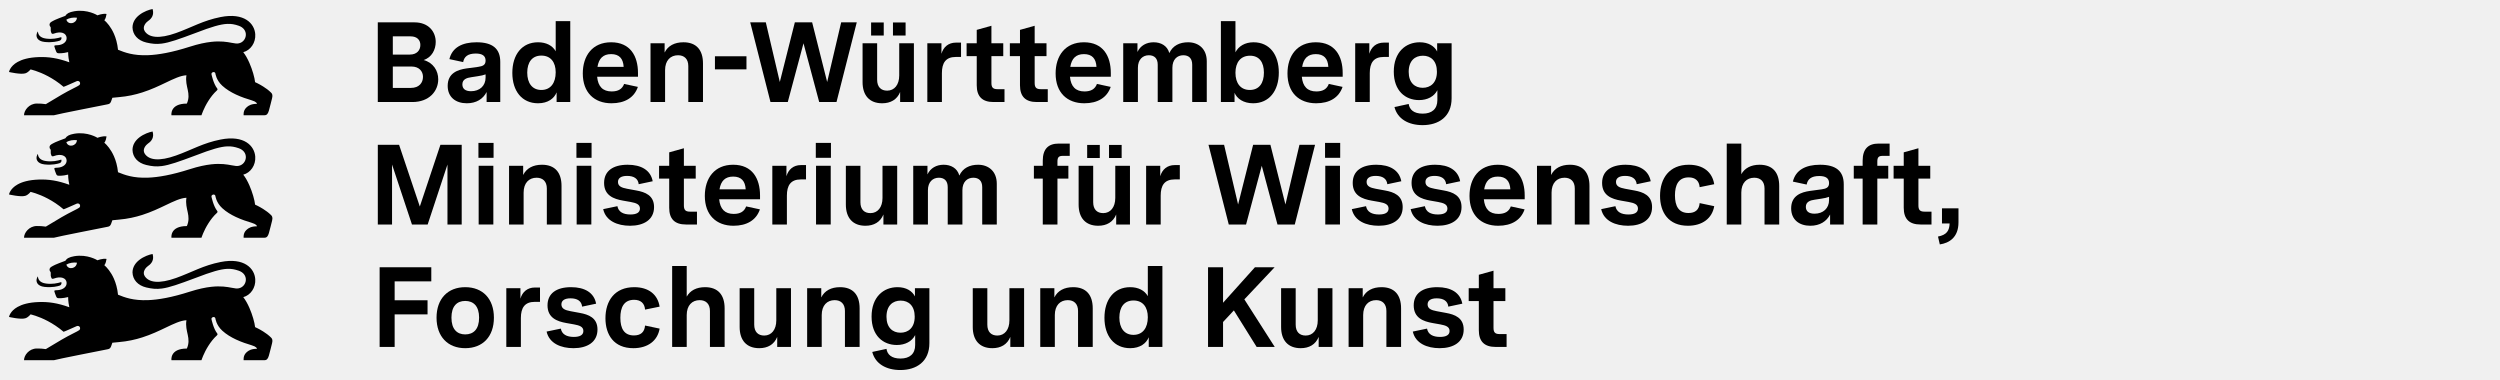
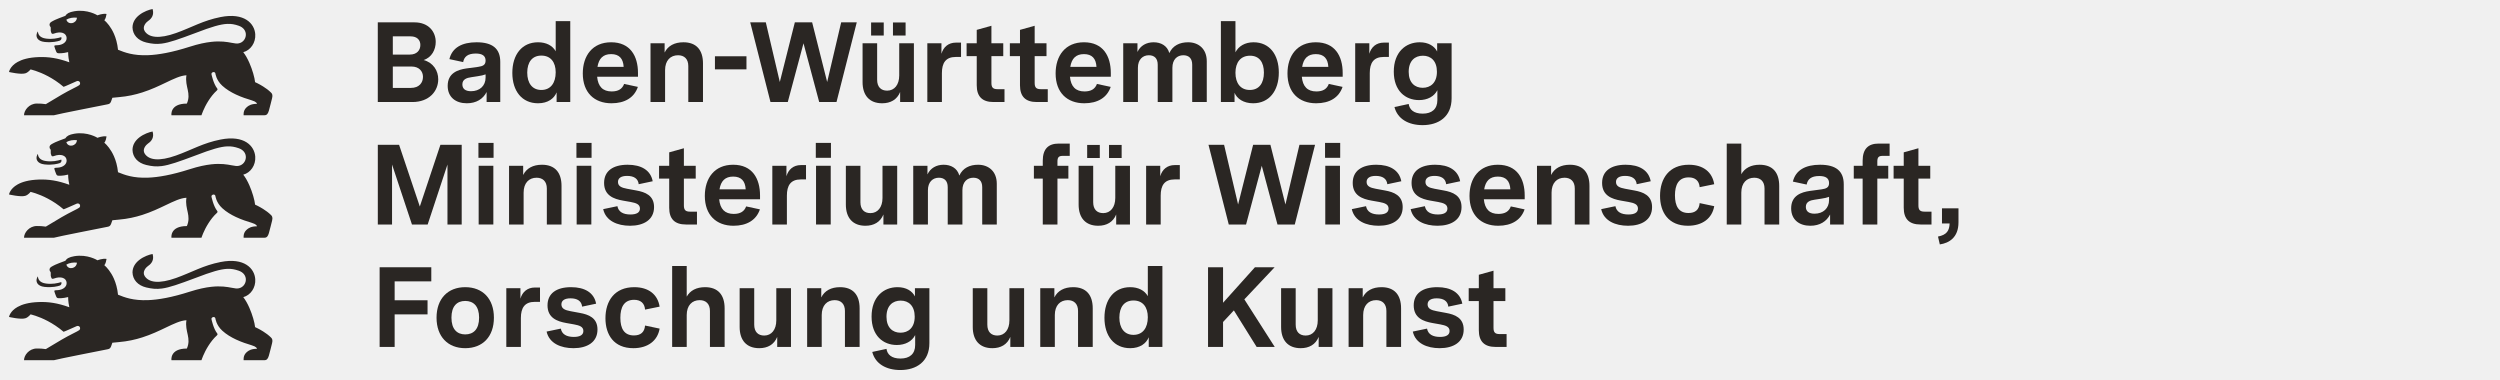
<svg xmlns="http://www.w3.org/2000/svg" width="277px" height="42px" viewBox="0 0 277 42" version="1.1">
+   <style>
+         .logo-fill {
+             fill: #2A2623 !important;
+         }
+ 
+         @media (prefers-color-scheme: dark) {
+             .dark-mode .logo-fill {
+                 fill: #FFFFFF !important;
+             }
+         }
+     </style>
  <g id="logo-m-mwk" stroke="none" stroke-width="1" fill="none" fill-rule="evenodd">
-     <g id="BaWue_MWK_Logo_rgb_pos" transform="translate(1, 1)" fill="currentColor" fill-rule="nonzero">
+     <g id="BaWue_MWK_Logo_rgb_pos" class="logo-fill" transform="translate(1, 1)" fill="#2A2623" fill-rule="nonzero">
      <g id="MInisterien_in_Pfade" transform="translate(40.8616, 14.8326)">
        <polygon id="Path" points="0 0.215 2.358 0.215 4.654 7.05 6.936 0.215 9.295 0.215 9.295 9.042 7.718 9.042 7.718 2.396 5.524 9.042 3.783 9.042 1.577 2.396 1.577 9.042 1.94567899e-05 9.042 1.94567899e-05 0.215" />
        <path d="M11.149,0 L12.826,0 L12.826,1.652 L11.149,1.652 L11.149,0 L11.149,0 Z M11.174,2.535 L12.801,2.535 L12.801,9.042 L11.174,9.042 L11.174,2.535 Z" id="Shape" />
        <path d="M14.541,2.535 L16.105,2.535 L16.105,3.556 C16.471,2.812 17.202,2.421 18.186,2.421 C19.636,2.421 20.355,3.292 20.355,4.767 L20.355,9.042 L18.728,9.042 L18.728,5.057 C18.728,4.263 18.274,3.859 17.593,3.859 C16.748,3.859 16.155,4.439 16.155,5.511 L16.155,9.042 L14.541,9.042 L14.541,2.535 L14.541,2.535 Z" id="Path" />
        <path d="M22.007,0 L23.684,0 L23.684,1.652 L22.007,1.652 L22.007,0 L22.007,0 Z M22.032,2.535 L23.659,2.535 L23.659,9.042 L22.032,9.042 L22.032,2.535 Z" id="Shape" />
        <path d="M24.971,7.34 L26.547,7.012 C26.661,7.642 27.19,7.932 27.985,7.932 C28.666,7.932 29.044,7.718 29.044,7.277 C29.044,6.797 28.616,6.659 28.01,6.545 L27.153,6.394 C26.156,6.217 25.072,5.839 25.072,4.439 C25.072,3.115 26.055,2.421 27.682,2.421 C29.196,2.421 30.23,3.027 30.457,4.25 L28.906,4.578 C28.843,3.96 28.376,3.657 27.619,3.657 C26.951,3.657 26.61,3.909 26.61,4.326 C26.61,4.805 27.014,4.969 27.619,5.082 L28.641,5.271 C29.624,5.448 30.608,5.814 30.608,7.113 C30.608,8.512 29.473,9.181 27.947,9.181 C26.56,9.181 25.261,8.651 24.971,7.34 L24.971,7.34 Z" id="Path" />
        <path d="M32.286,7.188 L32.286,3.96 L31.163,3.96 L31.163,2.535 L32.286,2.535 L32.286,1.047 L33.913,0.593 L33.913,2.535 L35.224,2.535 L35.224,3.96 L33.913,3.96 L33.913,6.924 C33.913,7.415 34.077,7.617 34.581,7.617 L35.363,7.617 L35.363,9.042 L34.14,9.042 C32.904,9.042 32.286,8.437 32.286,7.188 L32.286,7.188 Z" id="Path" />
        <path d="M36.233,5.877 C36.233,3.909 37.305,2.421 39.373,2.421 C41.492,2.421 42.35,3.947 42.35,5.826 L42.35,6.243 L37.822,6.243 C37.923,7.327 38.453,7.869 39.436,7.869 C40.168,7.869 40.609,7.592 40.811,7.037 L42.337,7.365 C41.934,8.55 40.9,9.181 39.411,9.181 C37.507,9.181 36.233,7.995 36.233,5.877 L36.233,5.877 Z M40.761,5.145 C40.71,4.225 40.269,3.733 39.373,3.733 C38.478,3.733 38.011,4.225 37.86,5.145 L40.761,5.145 Z" id="Shape" />
        <path d="M43.712,2.535 L45.276,2.535 L45.276,3.695 C45.49,2.951 46.045,2.459 46.877,2.459 L47.445,2.459 L47.445,4.048 L46.865,4.048 C45.755,4.048 45.326,4.704 45.326,5.839 L45.326,9.042 L43.712,9.042 L43.712,2.535 L43.712,2.535 Z" id="Path" />
        <path d="M48.529,0 L50.207,0 L50.207,1.652 L48.529,1.652 L48.529,0 L48.529,0 Z M48.555,2.535 L50.182,2.535 L50.182,9.042 L48.555,9.042 L48.555,2.535 Z" id="Shape" />
        <path d="M51.859,6.835 L51.859,2.535 L53.473,2.535 L53.473,6.57 C53.473,7.377 53.902,7.781 54.583,7.781 C55.39,7.781 55.92,7.125 55.92,6.104 L55.92,2.535 L57.547,2.535 L57.547,9.042 L56.021,9.042 L56.021,7.932 C55.68,8.777 54.961,9.181 54.028,9.181 C52.628,9.181 51.859,8.311 51.859,6.835 L51.859,6.835 Z" id="Path" />
        <path d="M59.325,2.535 L60.901,2.535 L60.901,3.493 C61.229,2.787 61.898,2.421 62.692,2.421 C63.487,2.421 64.206,2.787 64.433,3.619 C64.811,2.787 65.58,2.421 66.514,2.421 C67.661,2.421 68.582,3.14 68.582,4.527 L68.582,9.042 L66.968,9.042 L66.968,4.906 C66.968,4.2 66.589,3.859 65.984,3.859 C65.303,3.859 64.773,4.326 64.773,5.246 L64.773,9.042 L63.146,9.042 L63.146,4.906 C63.146,4.2 62.768,3.859 62.163,3.859 C61.494,3.859 60.952,4.326 60.952,5.246 L60.952,9.042 L59.325,9.042 L59.325,2.535 L59.325,2.535 Z" id="Path" />
        <path d="M73.677,3.96 L72.693,3.96 L72.693,2.535 L73.677,2.535 L73.677,1.98 C73.677,0.656 74.308,0.076 75.443,0.076 L76.666,0.076 L76.666,1.438 L75.884,1.438 C75.443,1.438 75.304,1.614 75.304,2.056 L75.304,2.535 L76.515,2.535 L76.515,3.96 L75.304,3.96 L75.304,9.042 L73.677,9.042 L73.677,3.96 Z" id="Path" />
        <path d="M77.65,6.835 L77.65,2.535 L79.264,2.535 L79.264,6.57 C79.264,7.377 79.693,7.781 80.374,7.781 C81.181,7.781 81.711,7.125 81.711,6.104 L81.711,2.535 L83.338,2.535 L83.338,9.042 L81.812,9.042 L81.812,7.932 C81.471,8.777 80.752,9.181 79.819,9.181 C78.419,9.181 77.65,8.311 77.65,6.835 L77.65,6.835 Z M78.596,0.227 L79.996,0.227 L79.996,1.677 L78.596,1.677 L78.596,0.227 Z M81.017,0.227 L82.417,0.227 L82.417,1.677 L81.017,1.677 L81.017,0.227 Z" id="Shape" />
        <path d="M85.129,2.535 L86.693,2.535 L86.693,3.695 C86.907,2.951 87.462,2.459 88.294,2.459 L88.862,2.459 L88.862,4.048 L88.282,4.048 C87.172,4.048 86.743,4.704 86.743,5.839 L86.743,9.042 L85.129,9.042 L85.129,2.535 L85.129,2.535 Z" id="Path" />
        <polygon id="Path" points="92.04 0.215 93.768 0.215 95.319 6.823 96.984 0.215 98.901 0.215 100.565 6.823 102.117 0.215 103.845 0.215 101.6 9.042 99.683 9.042 97.942 2.535 96.202 9.042 94.285 9.042 92.04 0.215" />
        <path d="M104.954,0 L106.632,0 L106.632,1.652 L104.954,1.652 L104.954,0 L104.954,0 Z M104.98,2.535 L106.607,2.535 L106.607,9.042 L104.98,9.042 L104.98,2.535 Z" id="Shape" />
        <path d="M107.918,7.34 L109.495,7.012 C109.608,7.642 110.138,7.932 110.932,7.932 C111.613,7.932 111.992,7.718 111.992,7.277 C111.992,6.797 111.563,6.659 110.957,6.545 L110.1,6.394 C109.104,6.217 108.019,5.839 108.019,4.439 C108.019,3.115 109.003,2.421 110.629,2.421 C112.143,2.421 113.177,3.027 113.404,4.25 L111.853,4.578 C111.79,3.96 111.323,3.657 110.567,3.657 C109.898,3.657 109.558,3.909 109.558,4.326 C109.558,4.805 109.961,4.969 110.567,5.082 L111.588,5.271 C112.572,5.448 113.556,5.814 113.556,7.113 C113.556,8.512 112.42,9.181 110.894,9.181 C109.507,9.181 108.208,8.651 107.918,7.34 L107.918,7.34 Z" id="Path" />
        <path d="M114.438,7.34 L116.015,7.012 C116.128,7.642 116.658,7.932 117.453,7.932 C118.134,7.932 118.512,7.718 118.512,7.277 C118.512,6.797 118.083,6.659 117.478,6.545 L116.62,6.394 C115.624,6.217 114.539,5.839 114.539,4.439 C114.539,3.115 115.523,2.421 117.15,2.421 C118.663,2.421 119.697,3.027 119.924,4.25 L118.373,4.578 C118.31,3.96 117.844,3.657 117.087,3.657 C116.418,3.657 116.078,3.909 116.078,4.326 C116.078,4.805 116.482,4.969 117.087,5.082 L118.108,5.271 C119.092,5.448 120.076,5.814 120.076,7.113 C120.076,8.512 118.941,9.181 117.415,9.181 C116.027,9.181 114.728,8.651 114.438,7.34 L114.438,7.34 Z" id="Path" />
        <path d="M120.959,5.877 C120.959,3.909 122.031,2.421 124.099,2.421 C126.218,2.421 127.075,3.947 127.075,5.826 L127.075,6.243 L122.548,6.243 C122.649,7.327 123.178,7.869 124.162,7.869 C124.894,7.869 125.335,7.592 125.537,7.037 L127.063,7.365 C126.659,8.55 125.625,9.181 124.137,9.181 C122.233,9.181 120.959,7.995 120.959,5.877 L120.959,5.877 Z M125.486,5.145 C125.436,4.225 124.994,3.733 124.099,3.733 C123.203,3.733 122.737,4.225 122.586,5.145 L125.486,5.145 Z" id="Shape" />
        <path d="M128.437,2.535 L130.001,2.535 L130.001,3.556 C130.367,2.812 131.098,2.421 132.082,2.421 C133.532,2.421 134.251,3.292 134.251,4.767 L134.251,9.042 L132.624,9.042 L132.624,5.057 C132.624,4.263 132.17,3.859 131.489,3.859 C130.644,3.859 130.052,4.439 130.052,5.511 L130.052,9.042 L128.437,9.042 L128.437,2.535 L128.437,2.535 Z" id="Path" />
        <path d="M135.551,7.34 L137.127,7.012 C137.24,7.642 137.77,7.932 138.565,7.932 C139.246,7.932 139.624,7.718 139.624,7.277 C139.624,6.797 139.195,6.659 138.59,6.545 L137.732,6.394 C136.736,6.217 135.651,5.839 135.651,4.439 C135.651,3.115 136.635,2.421 138.262,2.421 C139.776,2.421 140.81,3.027 141.037,4.25 L139.485,4.578 C139.422,3.96 138.956,3.657 138.199,3.657 C137.531,3.657 137.19,3.909 137.19,4.326 C137.19,4.805 137.594,4.969 138.199,5.082 L139.221,5.271 C140.204,5.448 141.188,5.814 141.188,7.113 C141.188,8.512 140.053,9.181 138.527,9.181 C137.14,9.181 135.84,8.651 135.551,7.34 L135.551,7.34 Z" id="Path" />
        <path d="M142.071,5.864 C142.071,3.935 143.092,2.421 145.262,2.421 C146.851,2.421 147.86,3.228 148.074,4.578 L146.46,4.906 C146.409,4.2 145.968,3.821 145.249,3.821 C144.114,3.821 143.723,4.666 143.723,5.814 C143.723,6.999 144.139,7.768 145.224,7.768 C145.968,7.768 146.397,7.415 146.46,6.671 L148.074,7.012 C147.847,8.361 146.762,9.181 145.161,9.181 C143.004,9.181 142.071,7.693 142.071,5.864 L142.071,5.864 Z" id="Path" />
        <path d="M149.461,0.076 L151.076,0.076 L151.076,3.468 C151.454,2.787 152.16,2.421 153.106,2.421 C154.556,2.421 155.275,3.292 155.275,4.767 L155.275,9.042 L153.648,9.042 L153.648,5.057 C153.648,4.263 153.194,3.859 152.513,3.859 C151.668,3.859 151.075,4.439 151.075,5.511 L151.075,9.042 L149.461,9.042 L149.461,0.076 L149.461,0.076 Z" id="Path" />
        <path d="M156.599,7.251 C156.599,5.826 157.722,5.461 158.668,5.322 L159.979,5.145 C160.471,5.07 160.799,4.956 160.799,4.452 C160.799,3.922 160.433,3.67 159.714,3.67 C158.819,3.67 158.428,4.023 158.315,4.616 L156.788,4.288 C157.104,3.001 158.201,2.421 159.803,2.421 C161.568,2.421 162.426,3.128 162.426,4.591 L162.426,9.042 L160.913,9.042 L160.913,7.932 C160.522,8.702 159.777,9.181 158.718,9.181 C157.482,9.181 156.599,8.5 156.599,7.251 L156.599,7.251 Z M159.185,7.844 C160.143,7.844 160.799,7.251 160.799,6.331 L160.799,5.978 C160.559,6.066 160.307,6.129 159.941,6.18 L159.21,6.293 C158.743,6.356 158.226,6.507 158.226,7.088 C158.226,7.592 158.579,7.844 159.185,7.844 Z" id="Shape" />
        <path d="M164.519,3.96 L163.536,3.96 L163.536,2.535 L164.519,2.535 L164.519,1.98 C164.519,0.656 165.15,0.076 166.285,0.076 L167.508,0.076 L167.508,1.438 L166.726,1.438 C166.285,1.438 166.146,1.614 166.146,2.056 L166.146,2.535 L167.357,2.535 L167.357,3.96 L166.146,3.96 L166.146,9.042 L164.519,9.042 L164.519,3.96 Z" id="Path" />
        <path d="M169.072,7.188 L169.072,3.96 L167.95,3.96 L167.95,2.535 L169.072,2.535 L169.072,1.047 L170.699,0.593 L170.699,2.535 L172.011,2.535 L172.011,3.96 L170.699,3.96 L170.699,6.924 C170.699,7.415 170.863,7.617 171.368,7.617 L172.149,7.617 L172.149,9.042 L170.926,9.042 C169.69,9.042 169.072,8.437 169.072,7.188 L169.072,7.188 Z" id="Path" />
        <path d="M174.155,8.929 L173.31,8.929 L173.31,7.251 L175.138,7.251 L175.138,8.803 C175.138,10.48 174.104,11.098 173.07,11.249 L172.868,10.379 C173.839,10.19 174.129,9.723 174.155,8.929 L174.155,8.929 Z" id="Path" />
        <polygon id="Path" points="0.201 13.78 5.926 13.78 5.926 15.343 1.865 15.343 1.865 17.437 5.51 17.437 5.51 19.001 1.865 19.001 1.865 22.607 0.201 22.607 0.201 13.78" />
        <path d="M6.507,19.366 C6.507,17.273 7.755,15.986 9.685,15.986 C11.627,15.986 12.863,17.273 12.863,19.366 C12.863,21.46 11.627,22.746 9.685,22.746 C7.755,22.746 6.507,21.46 6.507,19.366 Z M9.685,21.22 C10.605,21.22 11.223,20.64 11.223,19.366 C11.223,18.093 10.605,17.512 9.685,17.512 C8.764,17.512 8.159,18.093 8.159,19.366 C8.159,20.64 8.777,21.22 9.685,21.22 Z" id="Shape" />
        <path d="M14.238,16.1 L15.801,16.1 L15.801,17.26 C16.016,16.516 16.571,16.024 17.403,16.024 L17.971,16.024 L17.971,17.613 L17.39,17.613 C16.281,17.613 15.852,18.269 15.852,19.404 L15.852,22.607 L14.238,22.607 L14.238,16.1 L14.238,16.1 Z" id="Path" />
        <path d="M18.702,20.905 L20.279,20.577 C20.392,21.207 20.922,21.498 21.716,21.498 C22.397,21.498 22.776,21.283 22.776,20.842 C22.776,20.362 22.347,20.224 21.741,20.11 L20.884,19.959 C19.888,19.782 18.803,19.404 18.803,18.004 C18.803,16.68 19.787,15.986 21.413,15.986 C22.927,15.986 23.961,16.592 24.188,17.815 L22.637,18.143 C22.574,17.525 22.107,17.222 21.351,17.222 C20.682,17.222 20.342,17.475 20.342,17.891 C20.342,18.37 20.745,18.534 21.351,18.647 L22.372,18.837 C23.356,19.013 24.34,19.379 24.34,20.678 C24.34,22.078 23.204,22.746 21.678,22.746 C20.291,22.746 18.992,22.216 18.702,20.905 L18.702,20.905 Z" id="Path" />
        <path d="M25.222,19.429 C25.222,17.5 26.244,15.986 28.413,15.986 C30.002,15.986 31.011,16.794 31.225,18.143 L29.611,18.471 C29.561,17.765 29.119,17.386 28.4,17.386 C27.266,17.386 26.874,18.231 26.874,19.379 C26.874,20.564 27.291,21.334 28.375,21.334 C29.119,21.334 29.548,20.981 29.611,20.237 L31.225,20.577 C30.999,21.926 29.914,22.746 28.312,22.746 C26.156,22.746 25.222,21.258 25.222,19.429 L25.222,19.429 Z" id="Path" />
        <path d="M32.613,13.641 L34.227,13.641 L34.227,17.033 C34.605,16.352 35.312,15.986 36.257,15.986 C37.708,15.986 38.427,16.857 38.427,18.332 L38.427,22.607 L36.8,22.607 L36.8,18.622 C36.8,17.828 36.346,17.424 35.665,17.424 C34.82,17.424 34.227,18.004 34.227,19.076 L34.227,22.607 L32.613,22.607 L32.613,13.641 L32.613,13.641 Z" id="Path" />
        <path d="M40.091,20.4 L40.091,16.1 L41.706,16.1 L41.706,20.135 C41.706,20.943 42.135,21.346 42.816,21.346 C43.623,21.346 44.152,20.69 44.152,19.669 L44.152,16.1 L45.779,16.1 L45.779,22.607 L44.253,22.607 L44.253,21.498 C43.913,22.343 43.194,22.746 42.261,22.746 C40.861,22.746 40.091,21.876 40.091,20.4 L40.091,20.4 Z" id="Path" />
        <path d="M47.57,16.1 L49.134,16.1 L49.134,17.122 C49.5,16.377 50.231,15.986 51.215,15.986 C52.665,15.986 53.384,16.857 53.384,18.332 L53.384,22.607 L51.757,22.607 L51.757,18.622 C51.757,17.828 51.303,17.424 50.622,17.424 C49.777,17.424 49.185,18.004 49.185,19.076 L49.185,22.607 L47.57,22.607 L47.57,16.1 L47.57,16.1 Z" id="Path" />
        <path d="M54.784,23.162 L56.361,22.822 C56.449,23.44 56.915,23.894 57.912,23.894 C58.933,23.894 59.539,23.377 59.539,22.393 L59.539,21.296 C59.186,21.989 58.442,22.393 57.508,22.393 C55.982,22.393 54.709,21.359 54.709,19.24 C54.709,17.084 56.02,15.986 57.584,15.986 C58.555,15.986 59.211,16.415 59.513,17.008 L59.513,16.1 L61.115,16.1 L61.115,22.191 C61.115,24.247 59.665,25.167 57.899,25.167 C56.31,25.167 55.112,24.461 54.784,23.162 L54.784,23.162 Z M57.912,21.031 C58.757,21.031 59.488,20.501 59.488,19.253 C59.488,18.055 58.82,17.475 57.937,17.475 C57.054,17.475 56.361,18.03 56.361,19.265 C56.361,20.463 57.042,21.031 57.912,21.031 L57.912,21.031 Z" id="Shape" />
        <path d="M65.92,20.4 L65.92,16.1 L67.535,16.1 L67.535,20.135 C67.535,20.943 67.963,21.346 68.644,21.346 C69.452,21.346 69.981,20.69 69.981,19.669 L69.981,16.1 L71.608,16.1 L71.608,22.607 L70.082,22.607 L70.082,21.498 C69.742,22.343 69.023,22.746 68.089,22.746 C66.69,22.746 65.92,21.876 65.92,20.4 L65.92,20.4 Z" id="Path" />
        <path d="M73.399,16.1 L74.963,16.1 L74.963,17.122 C75.329,16.377 76.06,15.986 77.044,15.986 C78.494,15.986 79.213,16.857 79.213,18.332 L79.213,22.607 L77.586,22.607 L77.586,18.622 C77.586,17.828 77.132,17.424 76.451,17.424 C75.606,17.424 75.013,18.004 75.013,19.076 L75.013,22.607 L73.399,22.607 L73.399,16.1 L73.399,16.1 Z" id="Path" />
        <path d="M80.512,19.379 C80.512,17.361 81.571,15.986 83.362,15.986 C84.271,15.986 84.964,16.352 85.317,16.983 L85.317,13.641 L86.932,13.641 L86.932,22.607 L85.418,22.607 L85.418,21.535 C85.153,22.204 84.472,22.746 83.362,22.746 C81.584,22.746 80.512,21.397 80.512,19.379 L80.512,19.379 Z M83.728,21.27 C84.75,21.27 85.317,20.501 85.317,19.316 C85.317,18.193 84.762,17.462 83.728,17.462 C82.707,17.462 82.164,18.193 82.164,19.354 C82.164,20.501 82.707,21.27 83.728,21.27 Z" id="Shape" />
        <polygon id="Path" points="91.989 13.78 93.653 13.78 93.653 17.714 97.185 13.78 99.366 13.78 96.012 17.336 99.379 22.607 97.374 22.607 94.851 18.559 93.653 19.846 93.653 22.607 91.989 22.607 91.989 13.78" />
        <path d="M100.085,20.4 L100.085,16.1 L101.7,16.1 L101.7,20.135 C101.7,20.943 102.128,21.346 102.81,21.346 C103.617,21.346 104.146,20.69 104.146,19.669 L104.146,16.1 L105.773,16.1 L105.773,22.607 L104.247,22.607 L104.247,21.498 C103.907,22.343 103.188,22.746 102.255,22.746 C100.855,22.746 100.085,21.876 100.085,20.4 L100.085,20.4 Z" id="Path" />
        <path d="M107.564,16.1 L109.128,16.1 L109.128,17.122 C109.494,16.377 110.225,15.986 111.209,15.986 C112.659,15.986 113.378,16.857 113.378,18.332 L113.378,22.607 L111.751,22.607 L111.751,18.622 C111.751,17.828 111.297,17.424 110.616,17.424 C109.771,17.424 109.178,18.004 109.178,19.076 L109.178,22.607 L107.564,22.607 L107.564,16.1 L107.564,16.1 Z" id="Path" />
        <path d="M114.677,20.905 L116.254,20.577 C116.367,21.207 116.897,21.498 117.692,21.498 C118.373,21.498 118.751,21.283 118.751,20.842 C118.751,20.362 118.322,20.224 117.717,20.11 L116.859,19.959 C115.863,19.782 114.778,19.404 114.778,18.004 C114.778,16.68 115.762,15.986 117.389,15.986 C118.902,15.986 119.936,16.592 120.163,17.815 L118.612,18.143 C118.549,17.525 118.082,17.222 117.326,17.222 C116.657,17.222 116.317,17.475 116.317,17.891 C116.317,18.37 116.72,18.534 117.326,18.647 L118.347,18.837 C119.331,19.013 120.315,19.379 120.315,20.678 C120.315,22.078 119.18,22.746 117.654,22.746 C116.266,22.746 114.967,22.216 114.677,20.905 L114.677,20.905 Z" id="Path" />
        <path d="M121.992,20.754 L121.992,17.525 L120.87,17.525 L120.87,16.1 L121.992,16.1 L121.992,14.612 L123.619,14.158 L123.619,16.1 L124.931,16.1 L124.931,17.525 L123.619,17.525 L123.619,20.489 C123.619,20.981 123.783,21.182 124.287,21.182 L125.069,21.182 L125.069,22.607 L123.846,22.607 C122.61,22.607 121.992,22.002 121.992,20.753 L121.992,20.754 Z" id="Path" />
      </g>
      <g id="BAWUE_in_Pfade" transform="translate(40.8592, 1.3382)">
        <path d="M0,0.139 L4.061,0.139 C5.663,0.139 6.419,1.211 6.419,2.308 C6.419,3.165 5.978,4.023 5.083,4.313 C6.155,4.616 6.697,5.499 6.697,6.444 C6.697,7.756 5.7,8.967 3.834,8.967 L0,8.967 L0,0.139 Z M3.557,3.708 C4.326,3.708 4.717,3.228 4.717,2.648 C4.717,2.106 4.364,1.69 3.632,1.69 L1.665,1.69 L1.665,3.708 L3.557,3.708 Z M3.657,7.403 C4.591,7.403 5.007,6.823 5.007,6.18 C5.007,5.562 4.578,5.032 3.733,5.032 L1.665,5.032 L1.665,7.403 L3.657,7.403 L3.657,7.403 Z" id="Shape" />
        <path d="M7.744,7.176 C7.744,5.751 8.866,5.385 9.812,5.246 L11.124,5.07 C11.616,4.994 11.944,4.881 11.944,4.376 C11.944,3.847 11.578,3.594 10.859,3.594 C9.963,3.594 9.572,3.947 9.459,4.54 L7.933,4.212 C8.248,2.926 9.345,2.346 10.947,2.346 C12.713,2.346 13.57,3.052 13.57,4.515 L13.57,8.967 L12.057,8.967 L12.057,7.857 C11.666,8.626 10.922,9.105 9.863,9.105 C8.627,9.105 7.744,8.424 7.744,7.176 L7.744,7.176 Z M10.329,7.768 C11.288,7.768 11.944,7.176 11.944,6.255 L11.944,5.902 C11.704,5.99 11.452,6.053 11.086,6.104 L10.354,6.217 C9.888,6.28 9.371,6.432 9.371,7.012 C9.371,7.516 9.724,7.768 10.329,7.768 Z" id="Shape" />
        <path d="M14.907,5.738 C14.907,3.72 15.966,2.346 17.757,2.346 C18.665,2.346 19.359,2.711 19.712,3.342 L19.712,0 L21.326,0 L21.326,8.967 L19.813,8.967 L19.813,7.895 C19.548,8.563 18.867,9.105 17.757,9.105 C15.979,9.105 14.907,7.756 14.907,5.738 L14.907,5.738 Z M18.123,7.63 C19.145,7.63 19.712,6.86 19.712,5.675 C19.712,4.553 19.157,3.821 18.123,3.821 C17.101,3.821 16.559,4.553 16.559,5.713 C16.559,6.86 17.101,7.63 18.123,7.63 L18.123,7.63 Z" id="Shape" />
        <path d="M22.714,5.801 C22.714,3.834 23.786,2.346 25.854,2.346 C27.973,2.346 28.83,3.872 28.83,5.751 L28.83,6.167 L24.303,6.167 C24.404,7.251 24.933,7.794 25.917,7.794 C26.649,7.794 27.09,7.516 27.292,6.961 L28.818,7.289 C28.414,8.475 27.38,9.105 25.892,9.105 C23.988,9.105 22.714,7.92 22.714,5.801 L22.714,5.801 Z M27.241,5.07 C27.191,4.149 26.749,3.657 25.854,3.657 C24.958,3.657 24.492,4.149 24.341,5.07 L27.241,5.07 Z" id="Shape" />
        <path d="M30.218,2.459 L31.781,2.459 L31.781,3.481 C32.147,2.737 32.879,2.346 33.862,2.346 C35.313,2.346 36.032,3.216 36.032,4.691 L36.032,8.967 L34.405,8.967 L34.405,4.981 C34.405,4.187 33.951,3.783 33.27,3.783 C32.425,3.783 31.832,4.363 31.832,5.435 L31.832,8.967 L30.218,8.967 L30.218,2.459 L30.218,2.459 Z" id="Path" />
        <polygon id="Path" points="37.356 3.897 40.849 3.897 40.849 5.347 37.356 5.347" />
        <polygon id="Path" points="41.265 0.139 42.993 0.139 44.544 6.747 46.209 0.139 48.126 0.139 49.791 6.747 51.342 0.139 53.07 0.139 50.825 8.967 48.908 8.967 47.168 2.459 45.427 8.967 43.51 8.967 41.266 0.139" />
        <path d="M53.713,6.76 L53.713,2.459 L55.328,2.459 L55.328,6.495 C55.328,7.302 55.757,7.706 56.438,7.706 C57.245,7.706 57.775,7.05 57.775,6.028 L57.775,2.459 L59.401,2.459 L59.401,8.967 L57.875,8.967 L57.875,7.857 C57.535,8.702 56.816,9.105 55.883,9.105 C54.483,9.105 53.713,8.235 53.713,6.76 L53.713,6.76 Z M54.659,0.151 L56.059,0.151 L56.059,1.602 L54.659,1.602 L54.659,0.151 Z M57.081,0.151 L58.481,0.151 L58.481,1.602 L57.081,1.602 L57.081,0.151 Z" id="Shape" />
        <path d="M60.889,2.459 L62.453,2.459 L62.453,3.619 C62.668,2.875 63.223,2.384 64.055,2.384 L64.623,2.384 L64.623,3.972 L64.042,3.972 C62.932,3.972 62.504,4.628 62.504,5.763 L62.504,8.967 L60.889,8.967 L60.889,2.459 Z" id="Path" />
        <path d="M66.363,7.113 L66.363,3.884 L65.24,3.884 L65.24,2.459 L66.363,2.459 L66.363,0.971 L67.99,0.517 L67.99,2.459 L69.302,2.459 L69.302,3.884 L67.99,3.884 L67.99,6.848 C67.99,7.34 68.154,7.542 68.658,7.542 L69.44,7.542 L69.44,8.967 L68.217,8.967 C66.981,8.967 66.363,8.361 66.363,7.113 L66.363,7.113 Z" id="Path" />
        <path d="M71.155,7.113 L71.155,3.884 L70.033,3.884 L70.033,2.459 L71.155,2.459 L71.155,0.971 L72.782,0.517 L72.782,2.459 L74.094,2.459 L74.094,3.884 L72.782,3.884 L72.782,6.848 C72.782,7.34 72.946,7.542 73.451,7.542 L74.233,7.542 L74.233,8.967 L73.009,8.967 C71.773,8.967 71.155,8.361 71.155,7.113 L71.155,7.113 Z" id="Path" />
        <path d="M75.103,5.801 C75.103,3.834 76.175,2.346 78.243,2.346 C80.362,2.346 81.219,3.872 81.219,5.751 L81.219,6.167 L76.692,6.167 C76.793,7.251 77.322,7.794 78.306,7.794 C79.038,7.794 79.479,7.516 79.681,6.961 L81.207,7.289 C80.803,8.475 79.769,9.105 78.281,9.105 C76.376,9.105 75.103,7.92 75.103,5.801 L75.103,5.801 Z M79.63,5.07 C79.58,4.149 79.138,3.657 78.243,3.657 C77.347,3.657 76.881,4.149 76.729,5.07 L79.63,5.07 L79.63,5.07 Z" id="Shape" />
        <path d="M82.594,2.459 L84.171,2.459 L84.171,3.418 C84.499,2.711 85.167,2.346 85.961,2.346 C86.756,2.346 87.475,2.711 87.702,3.544 C88.08,2.711 88.849,2.346 89.783,2.346 C90.93,2.346 91.851,3.065 91.851,4.452 L91.851,8.967 L90.237,8.967 L90.237,4.83 C90.237,4.124 89.858,3.783 89.253,3.783 C88.572,3.783 88.042,4.25 88.042,5.171 L88.042,8.967 L86.416,8.967 L86.416,4.83 C86.416,4.124 86.037,3.783 85.432,3.783 C84.763,3.783 84.221,4.25 84.221,5.171 L84.221,8.967 L82.594,8.967 L82.594,2.459 L82.594,2.459 Z" id="Path" />
        <path d="M94.928,7.945 L94.928,8.967 L93.415,8.967 L93.415,0 L95.029,0 L95.029,3.455 C95.37,2.787 96.076,2.346 97.034,2.346 C98.813,2.346 99.834,3.72 99.834,5.7 C99.834,7.731 98.762,9.105 96.984,9.105 C95.912,9.105 95.193,8.588 94.928,7.945 L94.928,7.945 Z M96.618,7.63 C97.653,7.63 98.182,6.873 98.182,5.713 C98.182,4.553 97.665,3.834 96.644,3.834 C95.609,3.834 95.029,4.565 95.029,5.726 C95.029,6.898 95.609,7.63 96.618,7.63 Z" id="Shape" />
        <path d="M100.793,5.801 C100.793,3.834 101.865,2.346 103.933,2.346 C106.052,2.346 106.91,3.872 106.91,5.751 L106.91,6.167 L102.382,6.167 C102.483,7.251 103.012,7.794 103.996,7.794 C104.728,7.794 105.169,7.516 105.371,6.961 L106.897,7.289 C106.493,8.475 105.459,9.105 103.971,9.105 C102.067,9.105 100.793,7.92 100.793,5.801 L100.793,5.801 Z M105.321,5.07 C105.27,4.149 104.829,3.657 103.933,3.657 C103.038,3.657 102.571,4.149 102.42,5.07 L105.321,5.07 L105.321,5.07 Z" id="Shape" />
        <path d="M108.297,2.459 L109.861,2.459 L109.861,3.619 C110.075,2.875 110.63,2.384 111.462,2.384 L112.03,2.384 L112.03,3.972 L111.45,3.972 C110.34,3.972 109.911,4.628 109.911,5.763 L109.911,8.967 L108.297,8.967 L108.297,2.459 Z" id="Path" />
        <path d="M112.648,9.522 L114.224,9.181 C114.312,9.799 114.779,10.253 115.776,10.253 C116.797,10.253 117.402,9.736 117.402,8.752 L117.402,7.655 C117.049,8.349 116.305,8.752 115.372,8.752 C113.846,8.752 112.572,7.718 112.572,5.599 C112.572,3.443 113.884,2.346 115.448,2.346 C116.419,2.346 117.074,2.775 117.377,3.367 L117.377,2.459 L118.979,2.459 L118.979,8.55 C118.979,10.606 117.529,11.527 115.763,11.527 C114.174,11.527 112.976,10.82 112.648,9.522 L112.648,9.522 Z M115.776,7.39 C116.62,7.39 117.352,6.86 117.352,5.612 C117.352,4.414 116.684,3.834 115.801,3.834 C114.918,3.834 114.224,4.389 114.224,5.625 C114.224,6.823 114.905,7.39 115.776,7.39 L115.776,7.39 Z" id="Shape" />
      </g>
      <g id="Logo_aktuell">
        <path d="M25.954,31.924 C26.759,31.712 27.348,30.878 27.282,29.929 C27.199,28.753 26.085,27.508 23.443,28.03 C22.482,28.22 21.695,28.5 20.939,28.808 C20.146,29.132 19.389,29.486 18.501,29.802 C17.587,30.126 16.82,30.267 16.224,30.216 C15.687,30.17 15.288,29.97 15.045,29.611 C14.713,29.114 15.195,28.613 15.399,28.473 C15.771,28.23 16.105,27.815 15.908,27.141 C15.551,27.203 14.926,27.412 14.428,27.805 C14.016,28.129 13.692,28.579 13.68,29.175 C13.703,29.989 14.266,30.625 15.203,30.85 C15.832,31 16.334,31.048 16.926,30.971 C17.777,30.859 18.815,30.489 20.688,29.787 C22.438,29.112 23.422,28.823 24.175,28.789 C24.648,28.767 25.031,28.847 25.455,28.995 C25.721,29.087 25.912,29.228 26.04,29.392 C26.192,29.587 26.253,29.816 26.239,30.037 C26.212,30.453 25.921,30.843 25.468,30.941 C25.364,30.964 25.251,30.971 25.131,30.959 C24.991,30.945 24.838,30.916 24.667,30.884 C24.159,30.789 23.474,30.661 22.409,30.779 C21.769,30.849 20.993,31.008 20.035,31.315 C18.037,31.955 16.546,32.212 15.395,32.256 C13.765,32.318 12.816,31.955 12.076,31.652 C12.003,30.944 11.833,30.359 11.624,29.883 C11.284,29.111 10.843,28.628 10.554,28.376 C10.554,28.376 10.721,28.272 10.805,27.688 C10.388,27.605 9.799,27.84 9.799,27.84 C9.799,27.84 8.705,27.138 7.227,27.388 C6.663,27.487 6.394,27.641 6.239,27.896 C5.065,28.328 4.969,28.402 4.669,28.575 C4.475,28.697 4.491,28.861 4.491,28.902 C4.491,28.997 4.541,29.055 4.562,29.081 C4.593,29.117 4.622,29.15 4.622,29.216 C4.625,29.558 4.595,29.534 4.7,29.804 C4.747,29.913 4.849,29.905 4.973,29.863 C5.748,29.574 6.344,29.799 6.382,30.324 C6.412,30.776 5.99,31.1 5.427,31.146 C5.302,31.153 5.214,31.158 5.166,31.161 C5.073,31.167 5.011,31.176 5.022,31.284 C5.034,31.369 5.157,31.677 5.19,31.765 C5.275,32.003 5.329,32.036 5.529,32.044 C5.906,32.057 6.394,31.963 6.55,31.915 C6.55,31.915 6.534,32.393 6.683,33.043 C5.378,32.573 4.381,32.427 3.275,32.467 C2.171,32.506 1.437,32.733 0.95,33.006 C0.088,33.489 0,34.119 0,34.119 C0.006,34.12 1.271,34.417 1.788,34.271 C2.14,34.171 2.381,33.832 2.381,33.832 C2.381,33.832 3.215,34.003 4.313,34.585 C4.849,34.87 5.449,35.253 6.045,35.762 C6.067,35.781 7.446,35.153 7.514,35.128 C7.684,35.066 7.812,35.179 7.841,35.235 C7.889,35.325 7.905,35.496 7.772,35.584 C7.642,35.702 6.717,36.11 5.827,36.636 C5.248,36.978 4.619,37.35 4.078,37.68 C3.654,37.626 3.47,37.609 3.071,37.614 C2.22,37.623 1.66,38.367 1.66,38.912 L4.972,38.912 C5.11,38.861 6.495,38.579 7.894,38.299 C8.911,38.096 9.935,37.894 10.492,37.784 C10.742,37.734 10.896,37.703 10.917,37.699 C10.991,37.682 11.092,37.67 11.183,37.581 C11.228,37.537 11.271,37.473 11.307,37.379 C11.333,37.315 11.45,36.974 11.45,36.974 L12.175,36.904 C13.143,36.822 14,36.628 14.77,36.381 C15.76,36.065 16.604,35.663 17.35,35.306 C18.258,34.87 19.008,34.511 19.657,34.482 C19.553,35.124 19.704,35.624 19.806,36.116 C19.904,36.585 19.957,37.047 19.704,37.619 C17.786,37.619 17.997,38.912 17.997,38.912 L21.323,38.912 C21.323,38.912 21.558,38.147 22.097,37.303 C22.345,36.915 22.648,36.51 23.039,36.156 C23.12,36.082 23.113,36.005 23.067,35.943 C22.645,35.42 22.431,34.364 22.431,34.364 C22.395,34.23 22.558,34.14 22.614,34.131 C22.672,34.12 22.83,34.119 22.863,34.271 C22.863,34.271 22.937,35.003 23.63,35.64 C24.068,36.042 24.6,36.359 25.131,36.609 C25.769,36.91 26.406,37.113 26.875,37.252 C27.411,37.411 27.471,37.59 27.471,37.643 C27.459,37.643 27.267,37.653 27.236,37.656 C26.965,37.686 26.653,37.721 26.289,38.065 C25.918,38.418 25.996,38.912 25.996,38.912 L28.285,38.912 C28.583,38.912 28.689,38.736 28.793,38.399 C28.86,38.183 29.131,37.085 29.15,37.01 C29.239,36.677 29.145,36.5 29.03,36.4 C28.768,36.137 28.449,35.906 28.154,35.722 C27.677,35.423 27.265,35.245 27.265,35.245 C27.211,34.735 26.97,33.882 26.634,33.112 C26.435,32.657 26.2,32.232 25.954,31.924 L25.954,31.924 Z M6.352,28.317 C6.697,28.111 7.151,28.059 7.524,28.102 C7.483,28.777 6.537,28.955 6.352,28.317 Z M3.116,29.758 C3.13,29.73 3.145,29.701 3.162,29.673 C3.164,29.669 3.178,29.646 3.182,29.641 C3.189,29.632 3.204,29.638 3.205,29.649 C3.219,29.915 3.371,30.326 4.112,30.418 C4.813,30.507 5.341,30.387 5.791,30.255 C5.841,30.376 5.828,30.568 5.596,30.653 C5.387,30.717 4.819,30.882 3.935,30.789 C3.11,30.701 2.92,30.183 3.116,29.758 L3.116,29.758 Z M25.954,18.354 C26.759,18.142 27.348,17.308 27.282,16.359 C27.199,15.182 26.085,13.938 23.443,14.46 C22.482,14.65 21.695,14.93 20.939,15.238 C20.146,15.561 19.389,15.916 18.501,16.231 C17.587,16.556 16.82,16.696 16.224,16.645 C15.687,16.6 15.288,16.4 15.045,16.041 C14.713,15.544 15.195,15.042 15.399,14.902 C15.771,14.659 16.105,14.245 15.908,13.57 C15.551,13.632 14.926,13.842 14.428,14.234 C14.016,14.559 13.692,15.009 13.68,15.604 C13.703,16.419 14.266,17.055 15.203,17.279 C15.832,17.43 16.334,17.478 16.926,17.4 C17.777,17.289 18.815,16.918 20.688,16.217 C22.438,15.542 23.422,15.252 24.175,15.218 C24.648,15.197 25.031,15.276 25.455,15.424 C25.721,15.517 25.912,15.657 26.04,15.821 C26.192,16.016 26.253,16.245 26.239,16.467 C26.212,16.882 25.921,17.273 25.468,17.371 C25.364,17.393 25.251,17.4 25.131,17.388 C24.991,17.375 24.838,17.346 24.667,17.314 C24.159,17.219 23.474,17.091 22.409,17.208 C21.769,17.279 20.993,17.437 20.035,17.744 C18.037,18.385 16.546,18.641 15.395,18.685 C13.765,18.748 12.816,18.384 12.076,18.082 C12.003,17.374 11.833,16.788 11.624,16.313 C11.284,15.541 10.843,15.058 10.554,14.805 C10.554,14.805 10.721,14.702 10.805,14.118 C10.388,14.034 9.799,14.269 9.799,14.269 C9.799,14.269 8.705,13.567 7.227,13.817 C6.663,13.916 6.394,14.07 6.239,14.326 C5.065,14.757 4.969,14.831 4.669,15.004 C4.475,15.127 4.491,15.29 4.491,15.331 C4.491,15.426 4.541,15.485 4.562,15.511 C4.593,15.547 4.622,15.58 4.622,15.645 C4.625,15.987 4.595,15.963 4.7,16.234 C4.747,16.343 4.849,16.335 4.973,16.292 C5.748,16.003 6.344,16.229 6.382,16.753 C6.412,17.205 5.99,17.53 5.427,17.575 C5.302,17.583 5.214,17.588 5.166,17.591 C5.073,17.597 5.011,17.605 5.022,17.713 C5.034,17.799 5.157,18.107 5.19,18.194 C5.275,18.433 5.329,18.466 5.529,18.473 C5.906,18.487 6.394,18.393 6.55,18.344 C6.55,18.344 6.534,18.822 6.683,19.473 C5.378,19.002 4.381,18.856 3.275,18.896 C2.171,18.936 1.437,19.162 0.95,19.436 C0.088,19.919 0,20.548 0,20.548 C0.006,20.549 1.271,20.847 1.788,20.701 C2.14,20.601 2.381,20.261 2.381,20.261 C2.381,20.261 3.215,20.432 4.313,21.015 C4.849,21.3 5.449,21.683 6.045,22.192 C6.067,22.211 7.446,21.583 7.514,21.558 C7.684,21.495 7.812,21.609 7.841,21.664 C7.889,21.755 7.905,21.925 7.772,22.014 C7.642,22.131 6.717,22.539 5.827,23.065 C5.248,23.408 4.619,23.78 4.078,24.11 C3.654,24.055 3.47,24.039 3.071,24.043 C2.22,24.052 1.66,24.797 1.66,25.341 L4.972,25.341 C5.11,25.291 6.495,25.008 7.894,24.729 C8.911,24.525 9.935,24.323 10.492,24.213 C10.742,24.164 10.896,24.133 10.917,24.129 C10.991,24.112 11.092,24.1 11.183,24.011 C11.228,23.966 11.271,23.902 11.307,23.808 C11.333,23.745 11.45,23.404 11.45,23.404 L12.175,23.334 C13.143,23.252 14,23.057 14.77,22.811 C15.76,22.494 16.604,22.092 17.35,21.735 C18.258,21.3 19.008,20.941 19.657,20.912 C19.553,21.554 19.704,22.053 19.806,22.546 C19.904,23.014 19.957,23.476 19.704,24.048 C17.786,24.048 17.997,25.341 17.997,25.341 L21.323,25.341 C21.323,25.341 21.558,24.576 22.097,23.733 C22.345,23.345 22.648,22.94 23.039,22.585 C23.12,22.512 23.113,22.435 23.067,22.373 C22.645,21.849 22.431,20.794 22.431,20.794 C22.395,20.659 22.558,20.57 22.614,20.56 C22.672,20.55 22.83,20.549 22.863,20.701 C22.863,20.701 22.937,21.433 23.63,22.07 C24.068,22.472 24.6,22.789 25.131,23.039 C25.769,23.339 26.406,23.543 26.875,23.682 C27.411,23.84 27.471,24.019 27.471,24.073 C27.459,24.073 27.267,24.082 27.236,24.085 C26.965,24.115 26.653,24.15 26.289,24.495 C25.918,24.848 25.996,25.341 25.996,25.341 L28.285,25.341 C28.583,25.341 28.689,25.165 28.793,24.828 C28.86,24.612 29.131,23.515 29.15,23.44 C29.239,23.106 29.145,22.929 29.03,22.829 C28.768,22.566 28.449,22.336 28.154,22.152 C27.677,21.852 27.265,21.674 27.265,21.674 C27.211,21.165 26.97,20.311 26.634,19.541 C26.435,19.087 26.2,18.662 25.954,18.354 L25.954,18.354 Z M6.352,14.747 C6.697,14.541 7.151,14.488 7.524,14.532 C7.483,15.206 6.537,15.385 6.352,14.747 Z M3.116,16.188 C3.13,16.159 3.145,16.131 3.162,16.103 C3.164,16.098 3.178,16.076 3.182,16.071 C3.189,16.061 3.204,16.067 3.205,16.079 C3.219,16.344 3.371,16.755 4.112,16.848 C4.813,16.936 5.341,16.817 5.791,16.684 C5.841,16.806 5.828,16.997 5.596,17.082 C5.387,17.146 4.819,17.312 3.935,17.218 C3.11,17.131 2.92,16.613 3.116,16.188 L3.116,16.188 Z M25.954,4.783 C26.759,4.571 27.348,3.737 27.282,2.788 C27.199,1.612 26.085,0.367 23.443,0.889 C22.482,1.08 21.695,1.359 20.939,1.667 C20.146,1.991 19.389,2.346 18.501,2.661 C17.587,2.985 16.82,3.126 16.224,3.075 C15.687,3.03 15.288,2.83 15.045,2.47 C14.713,1.973 15.195,1.472 15.399,1.332 C15.771,1.089 16.105,0.674 15.908,0 C15.551,0.062 14.926,0.271 14.428,0.664 C14.016,0.988 13.692,1.438 13.68,2.034 C13.703,2.848 14.266,3.484 15.203,3.709 C15.832,3.859 16.334,3.908 16.926,3.83 C17.777,3.719 18.815,3.348 20.688,2.646 C22.438,1.971 23.422,1.682 24.175,1.648 C24.648,1.626 25.031,1.706 25.455,1.854 C25.721,1.946 25.912,2.087 26.04,2.251 C26.192,2.446 26.253,2.675 26.239,2.896 C26.212,3.312 25.921,3.703 25.468,3.8 C25.364,3.823 25.251,3.83 25.131,3.818 C24.991,3.804 24.838,3.776 24.667,3.744 C24.159,3.648 23.474,3.521 22.409,3.638 C21.769,3.708 20.993,3.867 20.035,4.174 C18.037,4.814 16.546,5.071 15.395,5.115 C13.765,5.177 12.816,4.814 12.076,4.512 C12.003,3.803 11.833,3.218 11.624,2.742 C11.284,1.97 10.843,1.487 10.554,1.235 C10.554,1.235 10.721,1.131 10.805,0.547 C10.388,0.464 9.799,0.699 9.799,0.699 C9.799,0.699 8.705,-0.003 7.227,0.247 C6.663,0.346 6.394,0.5 6.239,0.755 C5.065,1.187 4.969,1.261 4.669,1.434 C4.475,1.556 4.491,1.72 4.491,1.761 C4.491,1.856 4.541,1.914 4.562,1.94 C4.593,1.976 4.622,2.009 4.622,2.075 C4.625,2.417 4.595,2.393 4.7,2.663 C4.747,2.772 4.849,2.764 4.973,2.722 C5.748,2.433 6.344,2.658 6.382,3.183 C6.412,3.635 5.99,3.96 5.427,4.005 C5.302,4.012 5.214,4.018 5.166,4.02 C5.073,4.027 5.011,4.035 5.022,4.143 C5.034,4.228 5.157,4.536 5.19,4.624 C5.275,4.862 5.329,4.895 5.529,4.903 C5.906,4.916 6.394,4.822 6.55,4.774 C6.55,4.774 6.534,5.252 6.683,5.902 C5.378,5.432 4.381,5.286 3.275,5.326 C2.171,5.366 1.437,5.592 0.95,5.865 C0.088,6.348 0,6.978 0,6.978 C0.006,6.979 1.271,7.276 1.788,7.13 C2.14,7.03 2.381,6.691 2.381,6.691 C2.381,6.691 3.215,6.862 4.313,7.444 C4.849,7.729 5.449,8.112 6.045,8.621 C6.067,8.64 7.446,8.012 7.514,7.987 C7.684,7.925 7.812,8.038 7.841,8.094 C7.889,8.184 7.905,8.355 7.772,8.443 C7.642,8.561 6.717,8.969 5.827,9.495 C5.248,9.838 4.619,10.209 4.078,10.54 C3.654,10.485 3.47,10.469 3.071,10.473 C2.22,10.482 1.66,11.226 1.66,11.771 L4.972,11.771 C5.11,11.721 6.495,11.438 7.894,11.158 C8.911,10.955 9.935,10.753 10.492,10.643 C10.742,10.593 10.896,10.562 10.917,10.558 C10.991,10.541 11.092,10.529 11.183,10.44 C11.228,10.396 11.271,10.332 11.307,10.238 C11.333,10.174 11.45,9.833 11.45,9.833 L12.175,9.763 C13.143,9.681 14,9.487 14.77,9.24 C15.76,8.924 16.604,8.522 17.35,8.165 C18.258,7.729 19.008,7.37 19.657,7.341 C19.553,7.983 19.704,8.483 19.806,8.975 C19.904,9.444 19.957,9.906 19.704,10.478 C17.786,10.478 17.997,11.771 17.997,11.771 L21.323,11.771 C21.323,11.771 21.558,11.006 22.097,10.162 C22.345,9.774 22.648,9.369 23.039,9.015 C23.12,8.942 23.113,8.864 23.067,8.803 C22.645,8.279 22.431,7.224 22.431,7.224 C22.395,7.089 22.558,6.999 22.614,6.99 C22.672,6.98 22.83,6.978 22.863,7.13 C22.863,7.13 22.937,7.862 23.63,8.499 C24.068,8.901 24.6,9.218 25.131,9.468 C25.769,9.769 26.406,9.973 26.875,10.111 C27.411,10.27 27.471,10.449 27.471,10.502 C27.459,10.502 27.267,10.512 27.236,10.515 C26.965,10.545 26.653,10.58 26.289,10.925 C25.918,11.278 25.996,11.771 25.996,11.771 L28.285,11.771 C28.583,11.771 28.689,11.595 28.793,11.258 C28.86,11.042 29.131,9.945 29.15,9.869 C29.239,9.536 29.145,9.359 29.03,9.259 C28.768,8.996 28.449,8.765 28.154,8.581 C27.677,8.282 27.265,8.104 27.265,8.104 C27.211,7.595 26.97,6.741 26.634,5.971 C26.435,5.516 26.2,5.091 25.954,4.783 L25.954,4.783 Z M6.352,1.176 C6.697,0.97 7.151,0.918 7.524,0.962 C7.483,1.636 6.537,1.815 6.352,1.176 L6.352,1.176 Z M3.116,2.617 C3.13,2.589 3.145,2.56 3.162,2.532 C3.164,2.528 3.178,2.505 3.182,2.5 C3.189,2.491 3.204,2.497 3.205,2.508 C3.219,2.774 3.371,3.185 4.112,3.277 C4.813,3.366 5.341,3.246 5.791,3.114 C5.841,3.235 5.828,3.427 5.596,3.512 C5.387,3.576 4.819,3.742 3.935,3.648 C3.11,3.56 2.92,3.042 3.116,2.617 L3.116,2.617 Z" id="Shape" />
      </g>
    </g>
  </g>
</svg>
